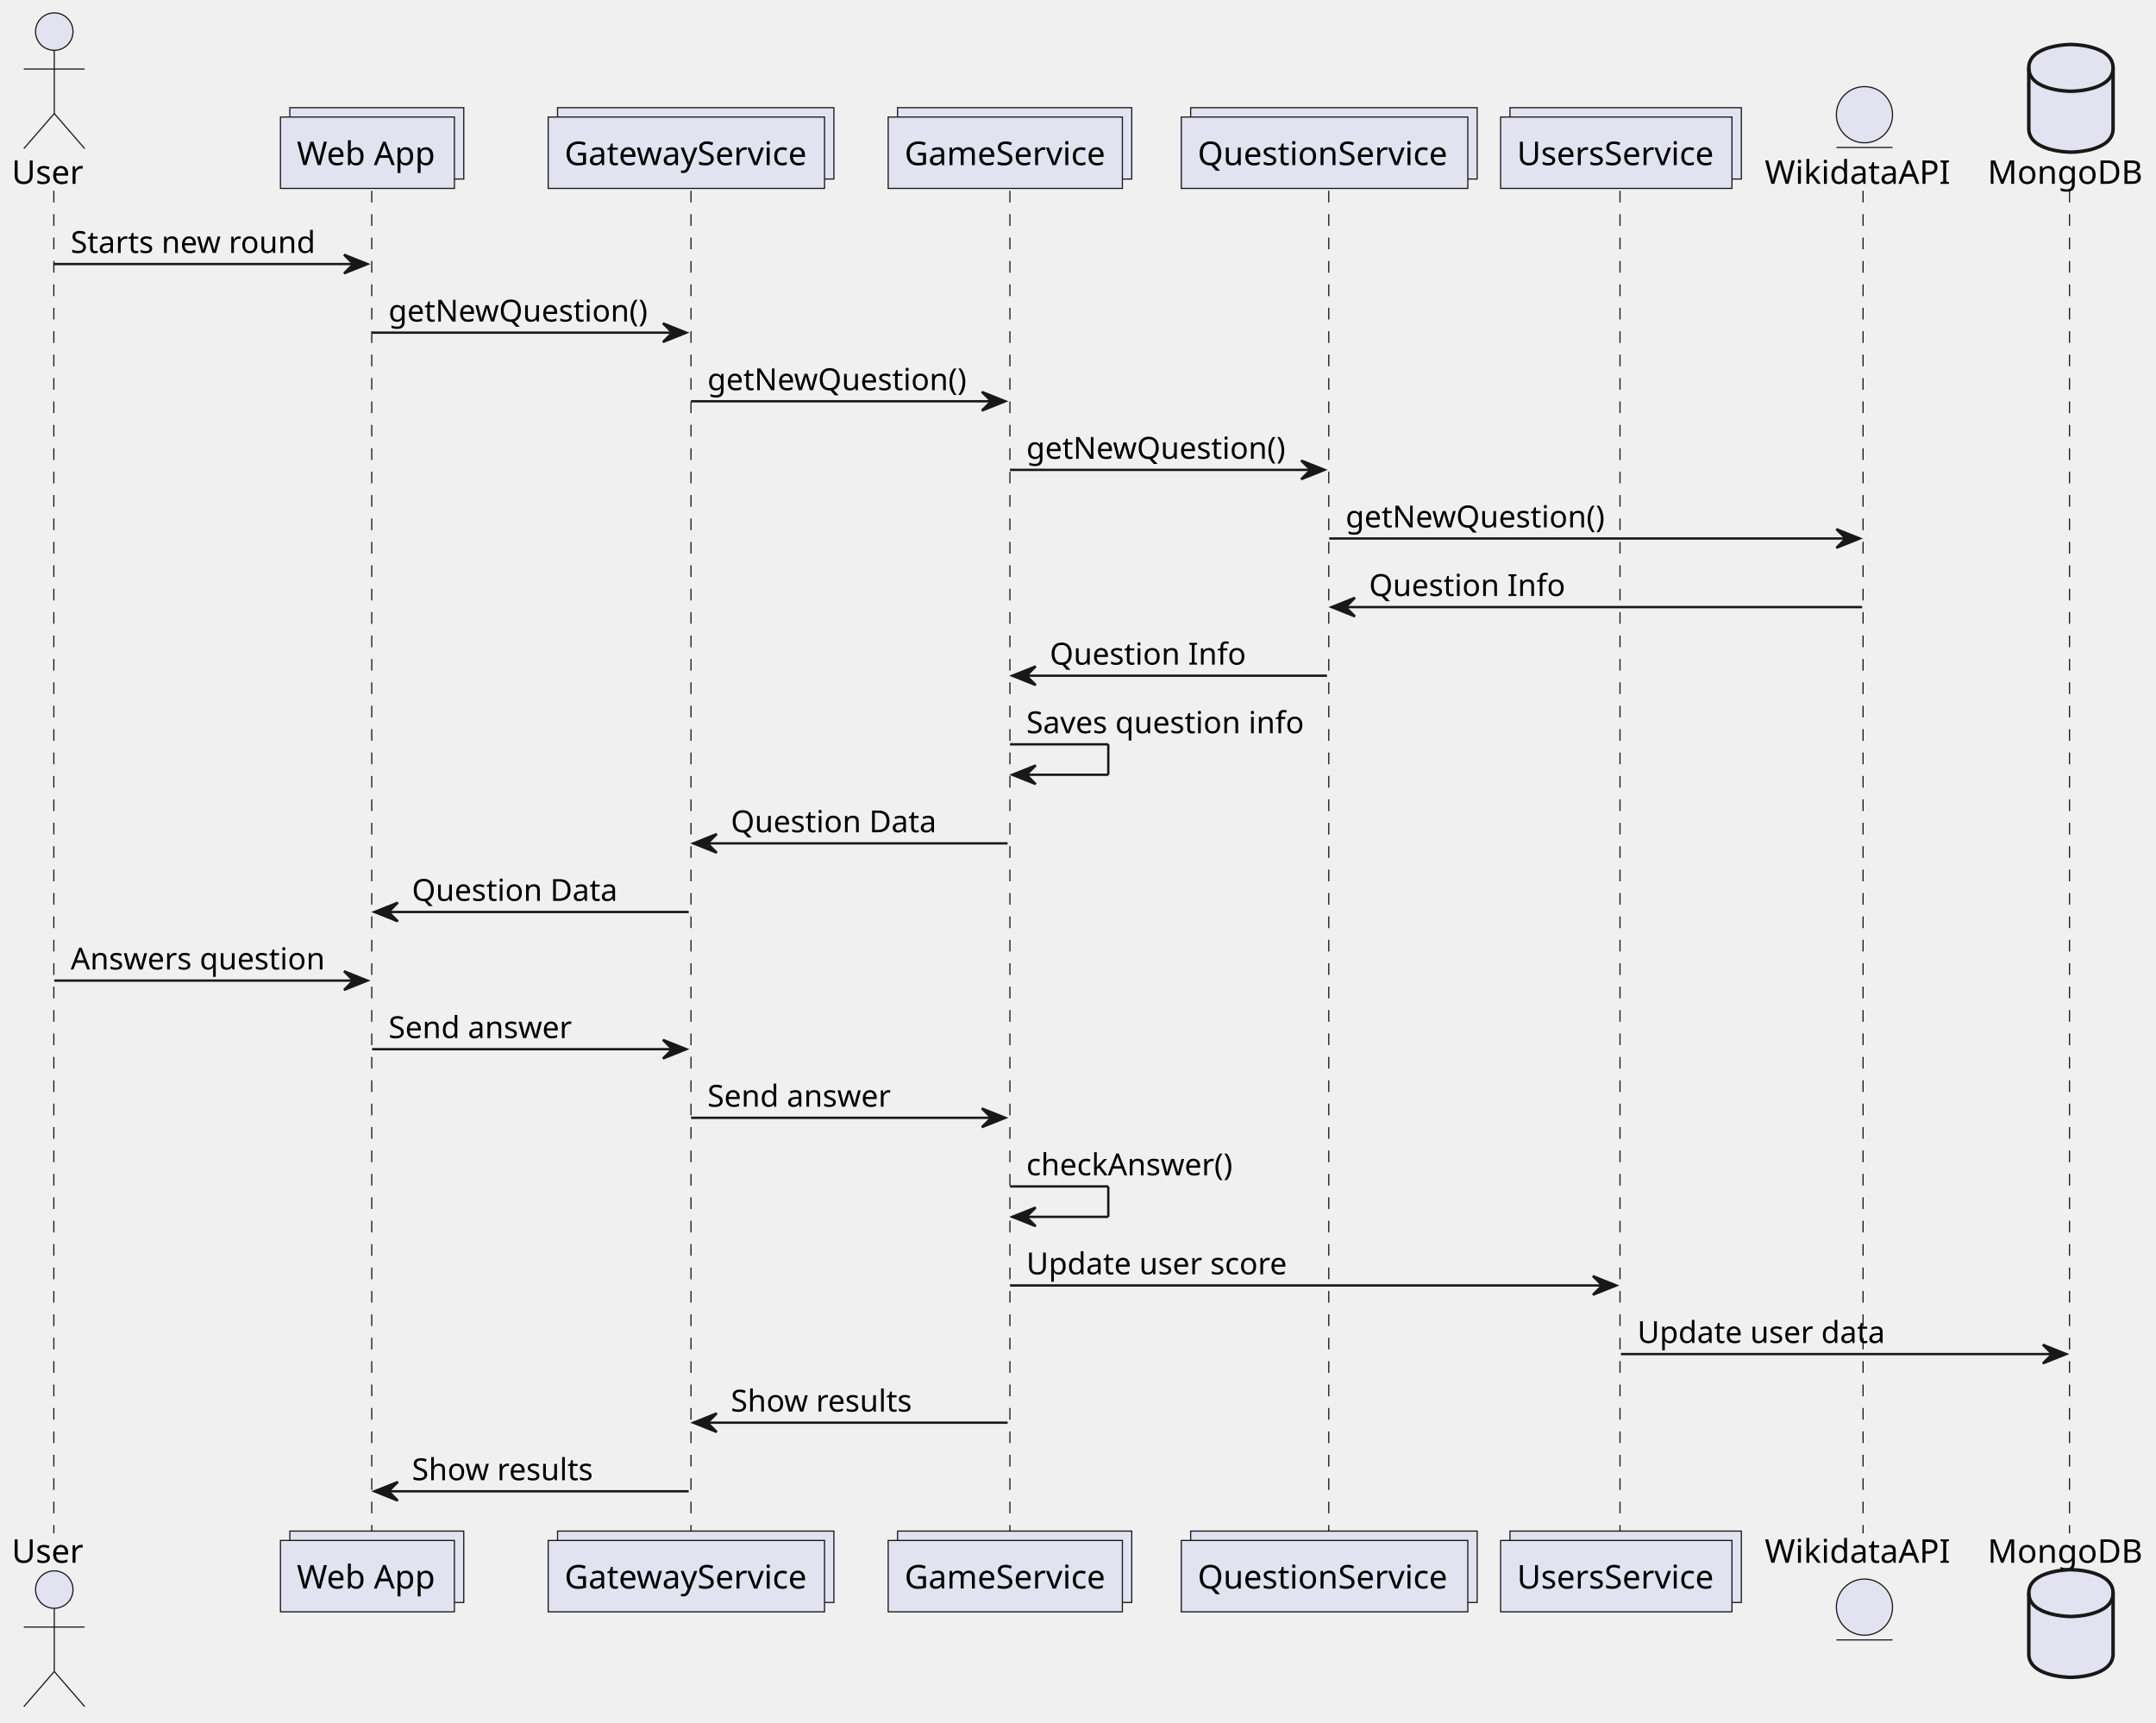
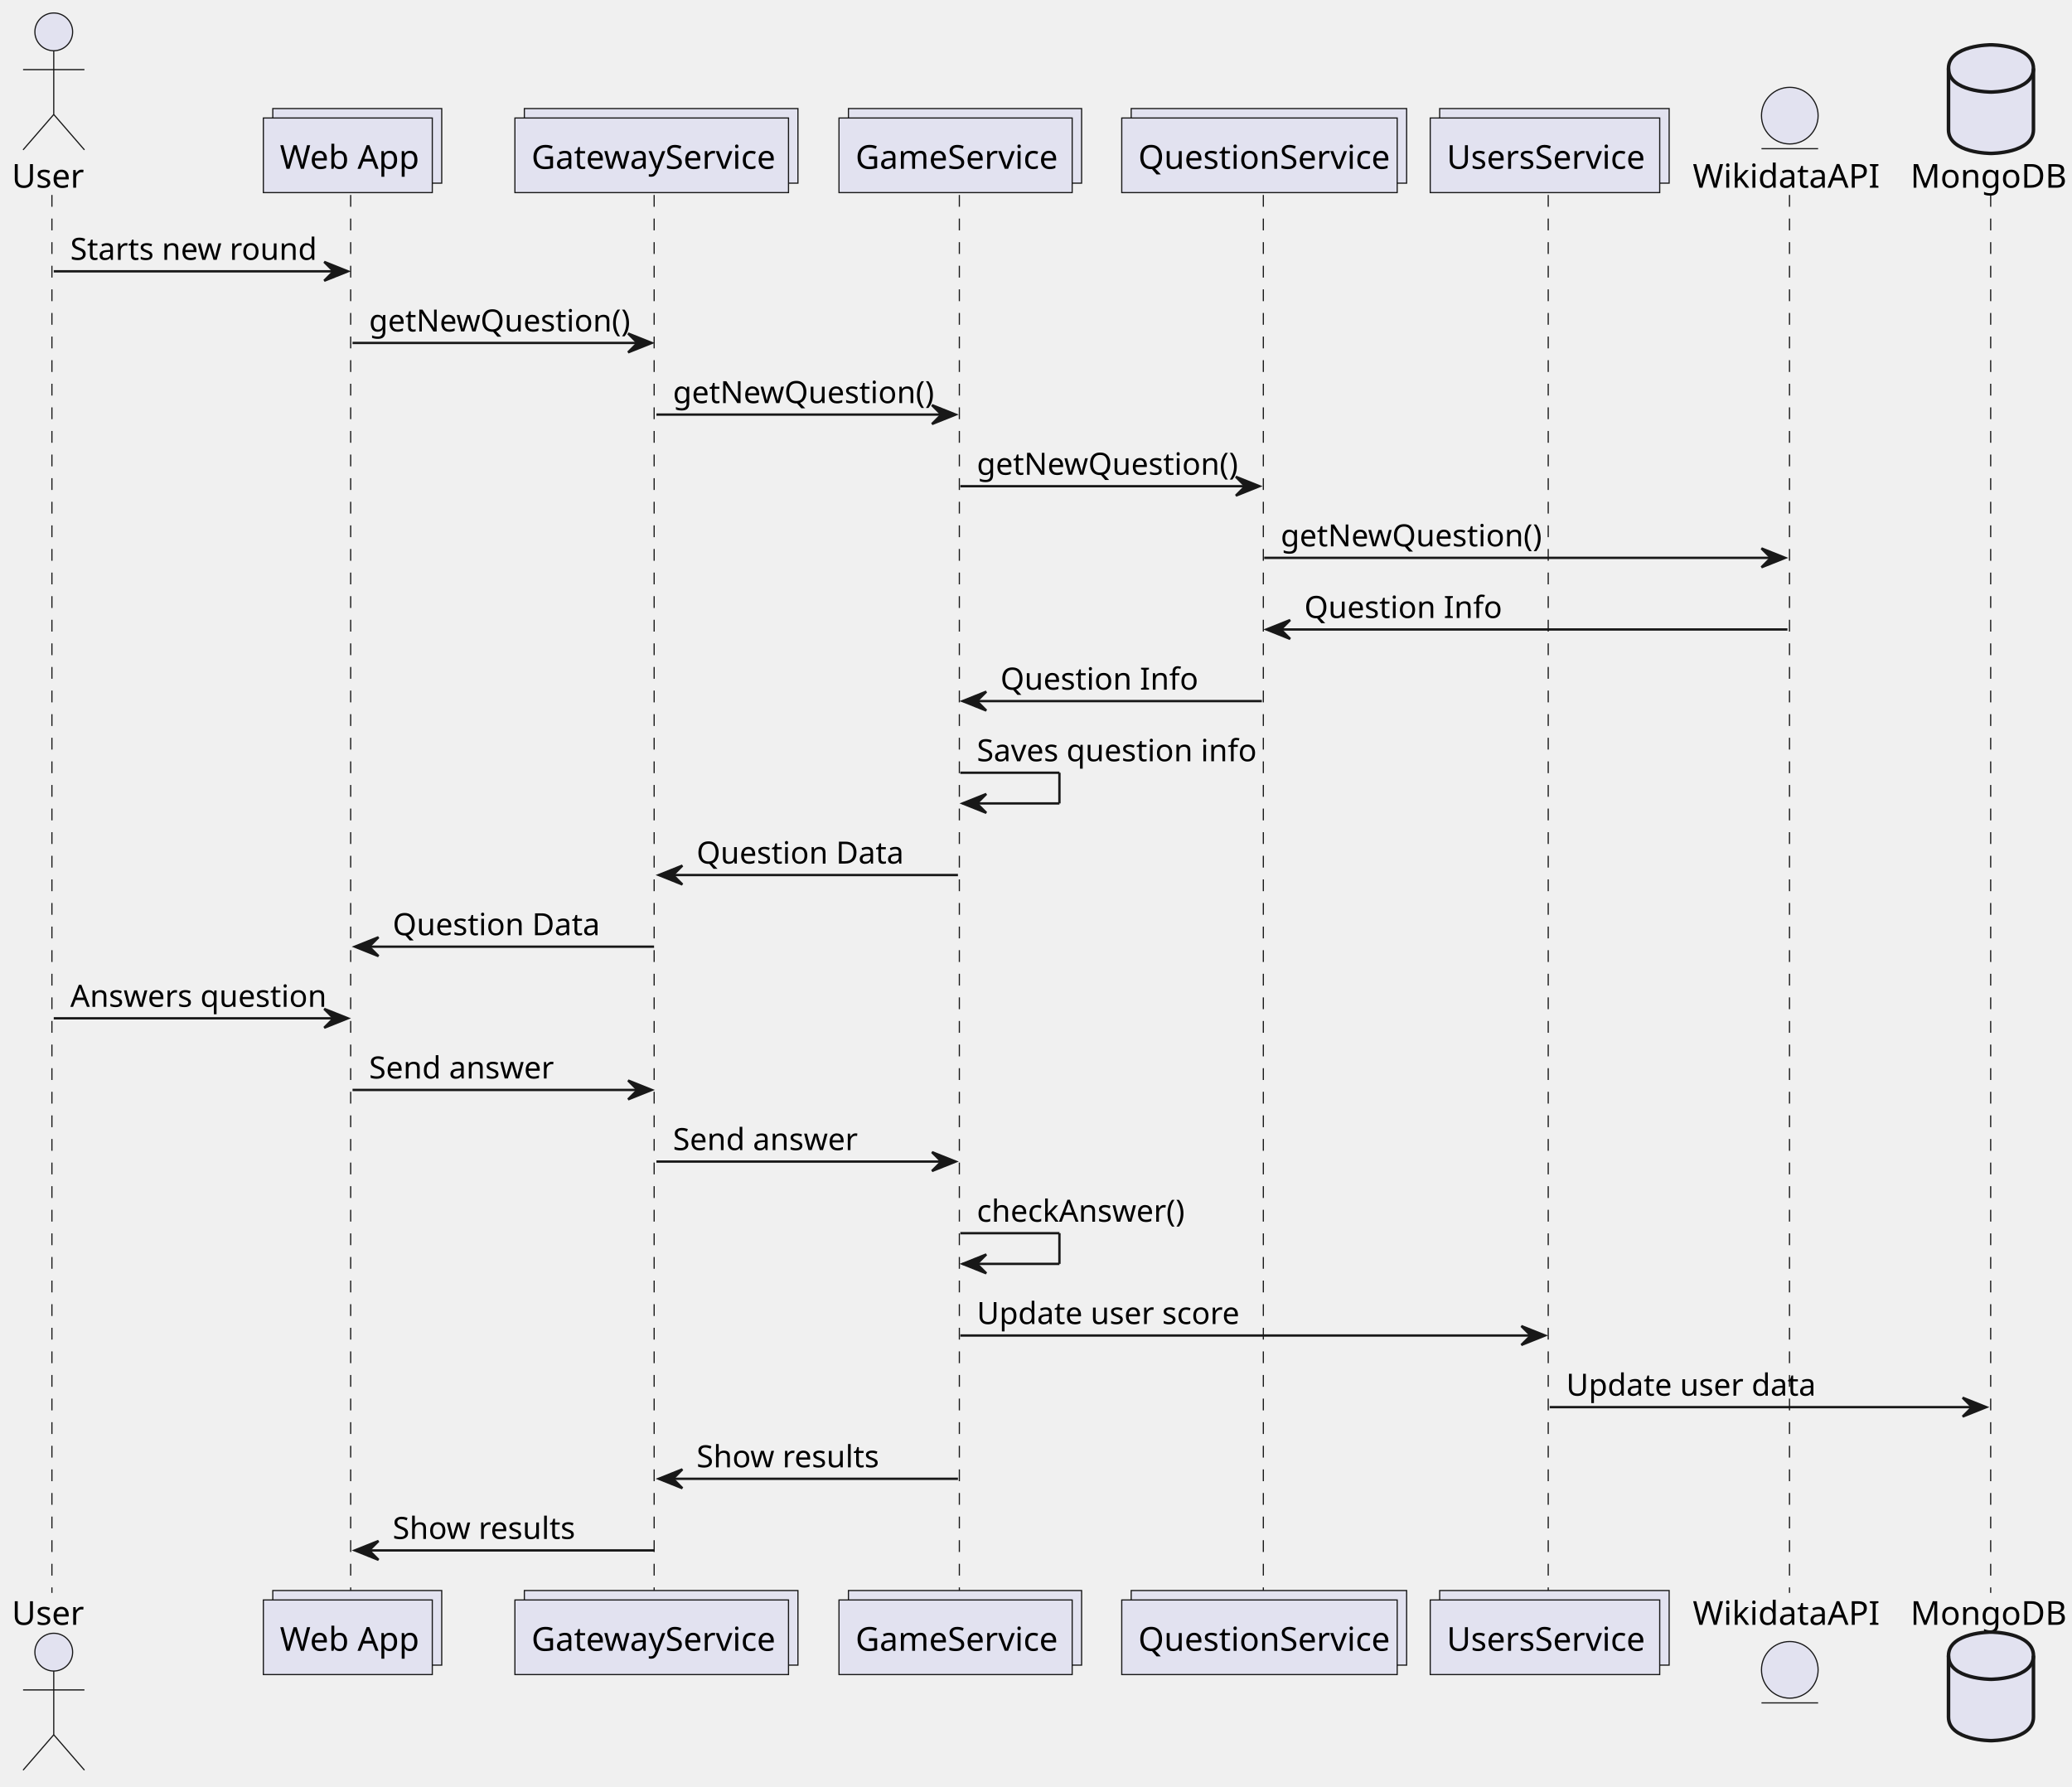
- <svg xmlns="http://www.w3.org/2000/svg" contentStyleType="text/css" height="736px" preserveAspectRatio="none" style="width:921px;height:736px;background:#FFFFFF;" version="1.1" viewBox="0 0 921 736" width="921px" zoomAndPan="magnify">
+ <svg xmlns="http://www.w3.org/2000/svg" contentStyleType="text/css" data-diagram-type="SEQUENCE" height="757px" preserveAspectRatio="none" style="width:878px;height:757px;background:#FFFFFF;" version="1.1" viewBox="0 0 878 757" width="878px" zoomAndPan="magnify">
  <defs />
  <g>
-     <line style="stroke:#181818;stroke-width:0.5;stroke-dasharray:5.0,5.0;" x1="23" x2="23" y1="81.488" y2="655.078" />
-     <line style="stroke:#181818;stroke-width:0.5;stroke-dasharray:5.0,5.0;" x1="158.809" x2="158.809" y1="81.488" y2="655.078" />
-     <line style="stroke:#181818;stroke-width:0.5;stroke-dasharray:5.0,5.0;" x1="295.173" x2="295.173" y1="81.488" y2="655.078" />
-     <line style="stroke:#181818;stroke-width:0.5;stroke-dasharray:5.0,5.0;" x1="431.412" x2="431.412" y1="81.488" y2="655.078" />
-     <line style="stroke:#181818;stroke-width:0.5;stroke-dasharray:5.0,5.0;" x1="567.624" x2="567.624" y1="81.488" y2="655.078" />
-     <line style="stroke:#181818;stroke-width:0.5;stroke-dasharray:5.0,5.0;" x1="692.028" x2="692.028" y1="81.488" y2="655.078" />
-     <line style="stroke:#181818;stroke-width:0.5;stroke-dasharray:5.0,5.0;" x1="795.862" x2="795.862" y1="81.488" y2="655.078" />
-     <line style="stroke:#181818;stroke-width:0.5;stroke-dasharray:5.0,5.0;" x1="884.057" x2="884.057" y1="81.488" y2="655.078" />
-     <text fill="#000000" font-family="sans-serif" font-size="14" lengthAdjust="spacing" textLength="30.365" x="5" y="78.535">User</text>
-     <ellipse cx="23.183" cy="13.5" fill="#E2E2F0" rx="8" ry="8" style="stroke:#181818;stroke-width:0.5;" />
-     <path d="M23.183,21.5 L23.183,48.5 M10.183,29.5 L36.183,29.5 M23.183,48.5 L10.183,63.5 M23.183,48.5 L36.183,63.5 " fill="none" style="stroke:#181818;stroke-width:0.5;" />
-     <text fill="#000000" font-family="sans-serif" font-size="14" lengthAdjust="spacing" textLength="30.365" x="5" y="667.613">User</text>
-     <ellipse cx="23.183" cy="679.066" fill="#E2E2F0" rx="8" ry="8" style="stroke:#181818;stroke-width:0.5;" />
-     <path d="M23.183,687.066 L23.183,714.066 M10.183,695.066 L36.183,695.066 M23.183,714.066 L10.183,729.066 M23.183,714.066 L36.183,729.066 " fill="none" style="stroke:#181818;stroke-width:0.5;" />
-     <rect fill="#E2E2F0" height="30.488" style="stroke:#181818;stroke-width:0.5;" width="74.3" x="123.809" y="46" />
-     <rect fill="#E2E2F0" height="30.488" style="stroke:#181818;stroke-width:0.5;" width="74.3" x="119.809" y="50" />
-     <text fill="#000000" font-family="sans-serif" font-size="14" lengthAdjust="spacing" textLength="60.3" x="126.809" y="70.535">Web App</text>
-     <rect fill="#E2E2F0" height="30.488" style="stroke:#181818;stroke-width:0.5;" width="74.3" x="123.809" y="654.078" />
-     <rect fill="#E2E2F0" height="30.488" style="stroke:#181818;stroke-width:0.5;" width="74.3" x="119.809" y="658.078" />
-     <text fill="#000000" font-family="sans-serif" font-size="14" lengthAdjust="spacing" textLength="60.3" x="126.809" y="678.613">Web App</text>
-     <rect fill="#E2E2F0" height="30.488" style="stroke:#181818;stroke-width:0.5;" width="118.05" x="238.173" y="46" />
-     <rect fill="#E2E2F0" height="30.488" style="stroke:#181818;stroke-width:0.5;" width="118.05" x="234.173" y="50" />
-     <text fill="#000000" font-family="sans-serif" font-size="14" lengthAdjust="spacing" textLength="104.05" x="241.173" y="70.535">GatewayService</text>
-     <rect fill="#E2E2F0" height="30.488" style="stroke:#181818;stroke-width:0.5;" width="118.05" x="238.173" y="654.078" />
-     <rect fill="#E2E2F0" height="30.488" style="stroke:#181818;stroke-width:0.5;" width="118.05" x="234.173" y="658.078" />
-     <text fill="#000000" font-family="sans-serif" font-size="14" lengthAdjust="spacing" textLength="104.05" x="241.173" y="678.613">GatewayService</text>
-     <rect fill="#E2E2F0" height="30.488" style="stroke:#181818;stroke-width:0.5;" width="100.051" x="383.412" y="46" />
-     <rect fill="#E2E2F0" height="30.488" style="stroke:#181818;stroke-width:0.5;" width="100.051" x="379.412" y="50" />
-     <text fill="#000000" font-family="sans-serif" font-size="14" lengthAdjust="spacing" textLength="86.051" x="386.412" y="70.535">GameService</text>
-     <rect fill="#E2E2F0" height="30.488" style="stroke:#181818;stroke-width:0.5;" width="100.051" x="383.412" y="654.078" />
-     <rect fill="#E2E2F0" height="30.488" style="stroke:#181818;stroke-width:0.5;" width="100.051" x="379.412" y="658.078" />
-     <text fill="#000000" font-family="sans-serif" font-size="14" lengthAdjust="spacing" textLength="86.051" x="386.412" y="678.613">GameService</text>
-     <rect fill="#E2E2F0" height="30.488" style="stroke:#181818;stroke-width:0.5;" width="122.404" x="508.624" y="46" />
-     <rect fill="#E2E2F0" height="30.488" style="stroke:#181818;stroke-width:0.5;" width="122.404" x="504.624" y="50" />
-     <text fill="#000000" font-family="sans-serif" font-size="14" lengthAdjust="spacing" textLength="108.404" x="511.624" y="70.535">QuestionService</text>
-     <rect fill="#E2E2F0" height="30.488" style="stroke:#181818;stroke-width:0.5;" width="122.404" x="508.624" y="654.078" />
-     <rect fill="#E2E2F0" height="30.488" style="stroke:#181818;stroke-width:0.5;" width="122.404" x="504.624" y="658.078" />
-     <text fill="#000000" font-family="sans-serif" font-size="14" lengthAdjust="spacing" textLength="108.404" x="511.624" y="678.613">QuestionService</text>
-     <rect fill="#E2E2F0" height="30.488" style="stroke:#181818;stroke-width:0.5;" width="98.834" x="645.028" y="46" />
-     <rect fill="#E2E2F0" height="30.488" style="stroke:#181818;stroke-width:0.5;" width="98.834" x="641.028" y="50" />
-     <text fill="#000000" font-family="sans-serif" font-size="14" lengthAdjust="spacing" textLength="84.834" x="648.028" y="70.535">UsersService</text>
-     <rect fill="#E2E2F0" height="30.488" style="stroke:#181818;stroke-width:0.5;" width="98.834" x="645.028" y="654.078" />
-     <rect fill="#E2E2F0" height="30.488" style="stroke:#181818;stroke-width:0.5;" width="98.834" x="641.028" y="658.078" />
-     <text fill="#000000" font-family="sans-serif" font-size="14" lengthAdjust="spacing" textLength="84.834" x="648.028" y="678.613">UsersService</text>
-     <text fill="#000000" font-family="sans-serif" font-size="14" lengthAdjust="spacing" textLength="79.194" x="753.862" y="78.535">WikidataAPI</text>
-     <ellipse cx="796.46" cy="49" fill="#E2E2F0" rx="12" ry="12" style="stroke:#181818;stroke-width:0.5;" />
-     <line style="stroke:#181818;stroke-width:0.5;" x1="784.46" x2="808.46" y1="63" y2="63" />
-     <text fill="#000000" font-family="sans-serif" font-size="14" lengthAdjust="spacing" textLength="79.194" x="753.862" y="667.613">WikidataAPI</text>
-     <ellipse cx="796.46" cy="686.566" fill="#E2E2F0" rx="12" ry="12" style="stroke:#181818;stroke-width:0.5;" />
-     <line style="stroke:#181818;stroke-width:0.5;" x1="784.46" x2="808.46" y1="700.566" y2="700.566" />
-     <text fill="#000000" font-family="sans-serif" font-size="14" lengthAdjust="spacing" textLength="65.215" x="849.057" y="78.535">MongoDB</text>
-     <path d="M866.664,29 C866.664,19 884.664,19 884.664,19 C884.664,19 902.664,19 902.664,29 L902.664,55 C902.664,65 884.664,65 884.664,65 C884.664,65 866.664,65 866.664,55 L866.664,29 " fill="#E2E2F0" style="stroke:#181818;stroke-width:1.5;" />
-     <path d="M866.664,29 C866.664,39 884.664,39 884.664,39 C884.664,39 902.664,39 902.664,29 " fill="none" style="stroke:#181818;stroke-width:1.5;" />
-     <text fill="#000000" font-family="sans-serif" font-size="14" lengthAdjust="spacing" textLength="65.215" x="849.057" y="667.613">MongoDB</text>
-     <path d="M866.664,680.566 C866.664,670.566 884.664,670.566 884.664,670.566 C884.664,670.566 902.664,670.566 902.664,680.566 L902.664,706.566 C902.664,716.566 884.664,716.566 884.664,716.566 C884.664,716.566 866.664,716.566 866.664,706.566 L866.664,680.566 " fill="#E2E2F0" style="stroke:#181818;stroke-width:1.5;" />
-     <path d="M866.664,680.566 C866.664,690.566 884.664,690.566 884.664,690.566 C884.664,690.566 902.664,690.566 902.664,680.566 " fill="none" style="stroke:#181818;stroke-width:1.5;" />
-     <polygon fill="#181818" points="146.958,108.799,156.958,112.799,146.958,116.799,150.958,112.799" style="stroke:#181818;stroke-width:1;" />
-     <line style="stroke:#181818;stroke-width:1;" x1="23.183" x2="152.958" y1="112.799" y2="112.799" />
-     <text fill="#000000" font-family="sans-serif" font-size="13" lengthAdjust="spacing" textLength="107.028" x="30.183" y="108.057">Starts new round</text>
-     <polygon fill="#181818" points="283.198,138.109,293.198,142.109,283.198,146.109,287.198,142.109" style="stroke:#181818;stroke-width:1;" />
-     <line style="stroke:#181818;stroke-width:1;" x1="158.958" x2="289.198" y1="142.109" y2="142.109" />
-     <text fill="#000000" font-family="sans-serif" font-size="13" lengthAdjust="spacing" textLength="112.239" x="165.958" y="137.367">getNewQuestion()</text>
-     <polygon fill="#181818" points="419.437,167.42,429.437,171.42,419.437,175.42,423.437,171.42" style="stroke:#181818;stroke-width:1;" />
-     <line style="stroke:#181818;stroke-width:1;" x1="295.198" x2="425.437" y1="171.42" y2="171.42" />
-     <text fill="#000000" font-family="sans-serif" font-size="13" lengthAdjust="spacing" textLength="112.239" x="302.198" y="166.678">getNewQuestion()</text>
-     <polygon fill="#181818" points="555.826,196.731,565.826,200.731,555.826,204.731,559.826,200.731" style="stroke:#181818;stroke-width:1;" />
-     <line style="stroke:#181818;stroke-width:1;" x1="431.437" x2="561.826" y1="200.731" y2="200.731" />
-     <text fill="#000000" font-family="sans-serif" font-size="13" lengthAdjust="spacing" textLength="112.239" x="438.437" y="195.988">getNewQuestion()</text>
-     <polygon fill="#181818" points="784.46,226.041,794.46,230.041,784.46,234.041,788.46,230.041" style="stroke:#181818;stroke-width:1;" />
-     <line style="stroke:#181818;stroke-width:1;" x1="567.826" x2="790.46" y1="230.041" y2="230.041" />
-     <text fill="#000000" font-family="sans-serif" font-size="13" lengthAdjust="spacing" textLength="112.239" x="574.826" y="225.299">getNewQuestion()</text>
-     <polygon fill="#181818" points="578.826,255.352,568.826,259.352,578.826,263.352,574.826,259.352" style="stroke:#181818;stroke-width:1;" />
-     <line style="stroke:#181818;stroke-width:1;" x1="572.826" x2="795.46" y1="259.352" y2="259.352" />
-     <text fill="#000000" font-family="sans-serif" font-size="13" lengthAdjust="spacing" textLength="85.401" x="584.826" y="254.609">Question Info</text>
-     <polygon fill="#181818" points="442.437,284.662,432.437,288.662,442.437,292.662,438.437,288.662" style="stroke:#181818;stroke-width:1;" />
-     <line style="stroke:#181818;stroke-width:1;" x1="436.437" x2="566.826" y1="288.662" y2="288.662" />
-     <text fill="#000000" font-family="sans-serif" font-size="13" lengthAdjust="spacing" textLength="85.401" x="448.437" y="283.92">Question Info</text>
-     <line style="stroke:#181818;stroke-width:1;" x1="431.437" x2="473.437" y1="317.973" y2="317.973" />
-     <line style="stroke:#181818;stroke-width:1;" x1="473.437" x2="473.437" y1="317.973" y2="330.973" />
-     <line style="stroke:#181818;stroke-width:1;" x1="432.437" x2="473.437" y1="330.973" y2="330.973" />
-     <polygon fill="#181818" points="442.437,326.973,432.437,330.973,442.437,334.973,438.437,330.973" style="stroke:#181818;stroke-width:1;" />
-     <text fill="#000000" font-family="sans-serif" font-size="13" lengthAdjust="spacing" textLength="122.389" x="438.437" y="313.231">Saves question info</text>
-     <polygon fill="#181818" points="306.198,356.283,296.198,360.283,306.198,364.283,302.198,360.283" style="stroke:#181818;stroke-width:1;" />
-     <line style="stroke:#181818;stroke-width:1;" x1="300.198" x2="430.437" y1="360.283" y2="360.283" />
-     <text fill="#000000" font-family="sans-serif" font-size="13" lengthAdjust="spacing" textLength="89.781" x="312.198" y="355.541">Question Data</text>
-     <polygon fill="#181818" points="169.958,385.594,159.958,389.594,169.958,393.594,165.958,389.594" style="stroke:#181818;stroke-width:1;" />
-     <line style="stroke:#181818;stroke-width:1;" x1="163.958" x2="294.198" y1="389.594" y2="389.594" />
-     <text fill="#000000" font-family="sans-serif" font-size="13" lengthAdjust="spacing" textLength="89.781" x="175.958" y="384.852">Question Data</text>
-     <polygon fill="#181818" points="146.958,414.904,156.958,418.904,146.958,422.904,150.958,418.904" style="stroke:#181818;stroke-width:1;" />
-     <line style="stroke:#181818;stroke-width:1;" x1="23.183" x2="152.958" y1="418.904" y2="418.904" />
-     <text fill="#000000" font-family="sans-serif" font-size="13" lengthAdjust="spacing" textLength="111.776" x="30.183" y="414.162">Answers question</text>
-     <polygon fill="#181818" points="283.198,444.215,293.198,448.215,283.198,452.215,287.198,448.215" style="stroke:#181818;stroke-width:1;" />
-     <line style="stroke:#181818;stroke-width:1;" x1="158.958" x2="289.198" y1="448.215" y2="448.215" />
-     <text fill="#000000" font-family="sans-serif" font-size="13" lengthAdjust="spacing" textLength="79.06" x="165.958" y="443.473">Send answer</text>
-     <polygon fill="#181818" points="419.437,473.525,429.437,477.525,419.437,481.525,423.437,477.525" style="stroke:#181818;stroke-width:1;" />
-     <line style="stroke:#181818;stroke-width:1;" x1="295.198" x2="425.437" y1="477.525" y2="477.525" />
-     <text fill="#000000" font-family="sans-serif" font-size="13" lengthAdjust="spacing" textLength="79.06" x="302.198" y="472.783">Send answer</text>
-     <line style="stroke:#181818;stroke-width:1;" x1="431.437" x2="473.437" y1="506.836" y2="506.836" />
-     <line style="stroke:#181818;stroke-width:1;" x1="473.437" x2="473.437" y1="506.836" y2="519.836" />
-     <line style="stroke:#181818;stroke-width:1;" x1="432.437" x2="473.437" y1="519.836" y2="519.836" />
-     <polygon fill="#181818" points="442.437,515.836,432.437,519.836,442.437,523.836,438.437,519.836" style="stroke:#181818;stroke-width:1;" />
-     <text fill="#000000" font-family="sans-serif" font-size="13" lengthAdjust="spacing" textLength="90.924" x="438.437" y="502.094">checkAnswer()</text>
-     <polygon fill="#181818" points="680.445,545.146,690.445,549.146,680.445,553.146,684.445,549.146" style="stroke:#181818;stroke-width:1;" />
-     <line style="stroke:#181818;stroke-width:1;" x1="431.437" x2="686.445" y1="549.146" y2="549.146" />
-     <text fill="#000000" font-family="sans-serif" font-size="13" lengthAdjust="spacing" textLength="113.972" x="438.437" y="544.404">Update user score</text>
-     <polygon fill="#181818" points="872.664,574.457,882.664,578.457,872.664,582.457,876.664,578.457" style="stroke:#181818;stroke-width:1;" />
-     <line style="stroke:#181818;stroke-width:1;" x1="692.445" x2="878.664" y1="578.457" y2="578.457" />
-     <text fill="#000000" font-family="sans-serif" font-size="13" lengthAdjust="spacing" textLength="107.542" x="699.445" y="573.715">Update user data</text>
-     <polygon fill="#181818" points="306.198,603.768,296.198,607.768,306.198,611.768,302.198,607.768" style="stroke:#181818;stroke-width:1;" />
-     <line style="stroke:#181818;stroke-width:1;" x1="300.198" x2="430.437" y1="607.768" y2="607.768" />
-     <text fill="#000000" font-family="sans-serif" font-size="13" lengthAdjust="spacing" textLength="79.689" x="312.198" y="603.025">Show results</text>
-     <polygon fill="#181818" points="169.958,633.078,159.958,637.078,169.958,641.078,165.958,637.078" style="stroke:#181818;stroke-width:1;" />
-     <line style="stroke:#181818;stroke-width:1;" x1="163.958" x2="294.198" y1="637.078" y2="637.078" />
-     <text fill="#000000" font-family="sans-serif" font-size="13" lengthAdjust="spacing" textLength="79.689" x="175.958" y="632.336">Show results</text>
+     <g>
+       <rect fill="#FFFFFF" fill-opacity="0" height="592.328" width="8" x="18.779" y="82.609" />
+       <line style="stroke:#181818;stroke-width:0.5;stroke-dasharray:5.0,5.0;" x1="22" x2="22" y1="82.609" y2="674.938" />
+     </g>
+     <g>
+       <rect fill="#FFFFFF" fill-opacity="0" height="592.328" width="8" x="145.389" y="82.609" />
+       <line style="stroke:#181818;stroke-width:0.5;stroke-dasharray:5.0,5.0;" x1="148.596" x2="148.596" y1="82.609" y2="674.938" />
+     </g>
+     <g>
+       <rect fill="#FFFFFF" fill-opacity="0" height="592.328" width="8" x="274.157" y="82.609" />
+       <line style="stroke:#181818;stroke-width:0.5;stroke-dasharray:5.0,5.0;" x1="277.192" x2="277.192" y1="82.609" y2="674.938" />
+     </g>
+     <g>
+       <rect fill="#FFFFFF" fill-opacity="0" height="592.328" width="8" x="402.925" y="82.609" />
+       <line style="stroke:#181818;stroke-width:0.5;stroke-dasharray:5.0,5.0;" x1="406.522" x2="406.522" y1="82.609" y2="674.938" />
+     </g>
+     <g>
+       <rect fill="#FFFFFF" fill-opacity="0" height="592.328" width="8" x="531.693" y="82.609" />
+       <line style="stroke:#181818;stroke-width:0.5;stroke-dasharray:5.0,5.0;" x1="535.335" x2="535.335" y1="82.609" y2="674.938" />
+     </g>
+     <g>
+       <rect fill="#FFFFFF" fill-opacity="0" height="592.328" width="8" x="652.672" y="82.609" />
+       <line style="stroke:#181818;stroke-width:0.5;stroke-dasharray:5.0,5.0;" x1="656.052" x2="656.052" y1="82.609" y2="674.938" />
+     </g>
+     <g>
+       <rect fill="#FFFFFF" fill-opacity="0" height="592.328" width="8" x="754.417" y="82.609" />
+       <line style="stroke:#181818;stroke-width:0.5;stroke-dasharray:5.0,5.0;" x1="758.293" x2="758.293" y1="82.609" y2="674.938" />
+     </g>
+     <g>
+       <rect fill="#FFFFFF" fill-opacity="0" height="592.328" width="8" x="839.668" y="82.609" />
+       <line style="stroke:#181818;stroke-width:0.5;stroke-dasharray:5.0,5.0;" x1="843.541" x2="843.541" y1="82.609" y2="674.938" />
+     </g>
+     <g>
+       <text fill="#000000" font-family="sans-serif" font-size="14" lengthAdjust="spacing" textLength="29.559" x="5" y="79.533">User</text>
+       <ellipse cx="22.779" cy="13.5" fill="#E2E2F0" rx="8" ry="8" style="stroke:#181818;stroke-width:0.5;" />
+       <path d="M22.779,21.5 L22.779,48.5 M9.779,29.5 L35.779,29.5 M22.779,48.5 L9.779,63.5 M22.779,48.5 L35.779,63.5 " fill="#FFFFFF" fill-opacity="0" style="stroke:#181818;stroke-width:0.5;" />
+     </g>
+     <g>
+       <text fill="#000000" font-family="sans-serif" font-size="14" lengthAdjust="spacing" textLength="29.559" x="5" y="688.471">User</text>
+       <ellipse cx="22.779" cy="700.047" fill="#E2E2F0" rx="8" ry="8" style="stroke:#181818;stroke-width:0.5;" />
+       <path d="M22.779,708.047 L22.779,735.047 M9.779,716.047 L35.779,716.047 M22.779,735.047 L9.779,750.047 M22.779,735.047 L35.779,750.047 " fill="#FFFFFF" fill-opacity="0" style="stroke:#181818;stroke-width:0.5;" />
+     </g>
+     <g>
+       <rect fill="#E2E2F0" height="31.609" style="stroke:#181818;stroke-width:0.5;" width="71.586" x="115.596" y="46" />
+       <rect fill="#E2E2F0" height="31.609" style="stroke:#181818;stroke-width:0.5;" width="71.586" x="111.596" y="50" />
+       <text fill="#000000" font-family="sans-serif" font-size="14" lengthAdjust="spacing" textLength="57.586" x="118.596" y="71.533">Web App</text>
+     </g>
+     <g>
+       <rect fill="#E2E2F0" height="31.609" style="stroke:#181818;stroke-width:0.5;" width="71.586" x="115.596" y="673.938" />
+       <rect fill="#E2E2F0" height="31.609" style="stroke:#181818;stroke-width:0.5;" width="71.586" x="111.596" y="677.938" />
+       <text fill="#000000" font-family="sans-serif" font-size="14" lengthAdjust="spacing" textLength="57.586" x="118.596" y="699.471">Web App</text>
+     </g>
+     <g>
+       <rect fill="#E2E2F0" height="31.609" style="stroke:#181818;stroke-width:0.5;" width="115.931" x="222.192" y="46" />
+       <rect fill="#E2E2F0" height="31.609" style="stroke:#181818;stroke-width:0.5;" width="115.931" x="218.192" y="50" />
+       <text fill="#000000" font-family="sans-serif" font-size="14" lengthAdjust="spacing" textLength="101.931" x="225.192" y="71.533">GatewayService</text>
+     </g>
+     <g>
+       <rect fill="#E2E2F0" height="31.609" style="stroke:#181818;stroke-width:0.5;" width="115.931" x="222.192" y="673.938" />
+       <rect fill="#E2E2F0" height="31.609" style="stroke:#181818;stroke-width:0.5;" width="115.931" x="218.192" y="677.938" />
+       <text fill="#000000" font-family="sans-serif" font-size="14" lengthAdjust="spacing" textLength="101.931" x="225.192" y="699.471">GatewayService</text>
+     </g>
+     <g>
+       <rect fill="#E2E2F0" height="31.609" style="stroke:#181818;stroke-width:0.5;" width="98.807" x="359.522" y="46" />
+       <rect fill="#E2E2F0" height="31.609" style="stroke:#181818;stroke-width:0.5;" width="98.807" x="355.522" y="50" />
+       <text fill="#000000" font-family="sans-serif" font-size="14" lengthAdjust="spacing" textLength="84.807" x="362.522" y="71.533">GameService</text>
+     </g>
+     <g>
+       <rect fill="#E2E2F0" height="31.609" style="stroke:#181818;stroke-width:0.5;" width="98.807" x="359.522" y="673.938" />
+       <rect fill="#E2E2F0" height="31.609" style="stroke:#181818;stroke-width:0.5;" width="98.807" x="355.522" y="677.938" />
+       <text fill="#000000" font-family="sans-serif" font-size="14" lengthAdjust="spacing" textLength="84.807" x="362.522" y="699.471">GameService</text>
+     </g>
+     <g>
+       <rect fill="#E2E2F0" height="31.609" style="stroke:#181818;stroke-width:0.5;" width="116.717" x="479.335" y="46" />
+       <rect fill="#E2E2F0" height="31.609" style="stroke:#181818;stroke-width:0.5;" width="116.717" x="475.335" y="50" />
+       <text fill="#000000" font-family="sans-serif" font-size="14" lengthAdjust="spacing" textLength="102.717" x="482.335" y="71.533">QuestionService</text>
+     </g>
+     <g>
+       <rect fill="#E2E2F0" height="31.609" style="stroke:#181818;stroke-width:0.5;" width="116.717" x="479.335" y="673.938" />
+       <rect fill="#E2E2F0" height="31.609" style="stroke:#181818;stroke-width:0.5;" width="116.717" x="475.335" y="677.938" />
+       <text fill="#000000" font-family="sans-serif" font-size="14" lengthAdjust="spacing" textLength="102.717" x="482.335" y="699.471">QuestionService</text>
+     </g>
+     <g>
+       <rect fill="#E2E2F0" height="31.609" style="stroke:#181818;stroke-width:0.5;" width="97.241" x="610.052" y="46" />
+       <rect fill="#E2E2F0" height="31.609" style="stroke:#181818;stroke-width:0.5;" width="97.241" x="606.052" y="50" />
+       <text fill="#000000" font-family="sans-serif" font-size="14" lengthAdjust="spacing" textLength="83.241" x="613.052" y="71.533">UsersService</text>
+     </g>
+     <g>
+       <rect fill="#E2E2F0" height="31.609" style="stroke:#181818;stroke-width:0.5;" width="97.241" x="610.052" y="673.938" />
+       <rect fill="#E2E2F0" height="31.609" style="stroke:#181818;stroke-width:0.5;" width="97.241" x="606.052" y="677.938" />
+       <text fill="#000000" font-family="sans-serif" font-size="14" lengthAdjust="spacing" textLength="83.241" x="613.052" y="699.471">UsersService</text>
+     </g>
+     <g>
+       <text fill="#000000" font-family="sans-serif" font-size="14" lengthAdjust="spacing" textLength="76.248" x="717.293" y="79.533">WikidataAPI</text>
+       <ellipse cx="758.417" cy="49" fill="#E2E2F0" rx="12" ry="12" style="stroke:#181818;stroke-width:0.5;" />
+       <line style="stroke:#181818;stroke-width:0.5;" x1="746.417" x2="770.417" y1="63" y2="63" />
+     </g>
+     <g>
+       <text fill="#000000" font-family="sans-serif" font-size="14" lengthAdjust="spacing" textLength="76.248" x="717.293" y="688.471">WikidataAPI</text>
+       <ellipse cx="758.417" cy="707.547" fill="#E2E2F0" rx="12" ry="12" style="stroke:#181818;stroke-width:0.5;" />
+       <line style="stroke:#181818;stroke-width:0.5;" x1="746.417" x2="770.417" y1="721.547" y2="721.547" />
+     </g>
+     <g>
+       <text fill="#000000" font-family="sans-serif" font-size="14" lengthAdjust="spacing" textLength="62.255" x="809.541" y="79.533">MongoDB</text>
+       <path d="M825.668,29 C825.668,19 843.668,19 843.668,19 C843.668,19 861.668,19 861.668,29 L861.668,55 C861.668,65 843.668,65 843.668,65 C843.668,65 825.668,65 825.668,55 L825.668,29 " fill="#E2E2F0" style="stroke:#181818;stroke-width:1.5;" />
+       <path d="M825.668,29 C825.668,39 843.668,39 843.668,39 C843.668,39 861.668,39 861.668,29 " fill="#FFFFFF" fill-opacity="0" style="stroke:#181818;stroke-width:1.5;" />
+     </g>
+     <g>
+       <text fill="#000000" font-family="sans-serif" font-size="14" lengthAdjust="spacing" textLength="62.255" x="809.541" y="688.471">MongoDB</text>
+       <path d="M825.668,701.547 C825.668,691.547 843.668,691.547 843.668,691.547 C843.668,691.547 861.668,691.547 861.668,701.547 L861.668,727.547 C861.668,737.547 843.668,737.547 843.668,737.547 C843.668,737.547 825.668,737.547 825.668,727.547 L825.668,701.547 " fill="#E2E2F0" style="stroke:#181818;stroke-width:1.5;" />
+       <path d="M825.668,701.547 C825.668,711.547 843.668,711.547 843.668,711.547 C843.668,711.547 861.668,711.547 861.668,701.547 " fill="#FFFFFF" fill-opacity="0" style="stroke:#181818;stroke-width:1.5;" />
+     </g>
+     <g>
+       <polygon fill="#181818" points="137.389,110.961,147.389,114.961,137.389,118.961,141.389,114.961" style="stroke:#181818;stroke-width:1;" />
+       <line style="stroke:#181818;stroke-width:1;" x1="22.779" x2="143.389" y1="114.961" y2="114.961" />
+       <text fill="#000000" font-family="sans-serif" font-size="13" lengthAdjust="spacing" textLength="98.274" x="29.779" y="110.105">Starts new round</text>
+     </g>
+     <g>
+       <polygon fill="#181818" points="266.157,141.312,276.157,145.312,266.157,149.312,270.157,145.312" style="stroke:#181818;stroke-width:1;" />
+       <line style="stroke:#181818;stroke-width:1;" x1="149.389" x2="272.157" y1="145.312" y2="145.312" />
+       <text fill="#000000" font-family="sans-serif" font-size="13" lengthAdjust="spacing" textLength="104.768" x="156.389" y="140.456">getNewQuestion()</text>
+     </g>
+     <g>
+       <polygon fill="#181818" points="394.925,171.664,404.925,175.664,394.925,179.664,398.925,175.664" style="stroke:#181818;stroke-width:1;" />
+       <line style="stroke:#181818;stroke-width:1;" x1="278.157" x2="400.925" y1="175.664" y2="175.664" />
+       <text fill="#000000" font-family="sans-serif" font-size="13" lengthAdjust="spacing" textLength="104.768" x="285.157" y="170.808">getNewQuestion()</text>
+     </g>
+     <g>
+       <polygon fill="#181818" points="523.693,202.016,533.693,206.016,523.693,210.016,527.693,206.016" style="stroke:#181818;stroke-width:1;" />
+       <line style="stroke:#181818;stroke-width:1;" x1="406.925" x2="529.693" y1="206.016" y2="206.016" />
+       <text fill="#000000" font-family="sans-serif" font-size="13" lengthAdjust="spacing" textLength="104.768" x="413.925" y="201.159">getNewQuestion()</text>
+     </g>
+     <g>
+       <polygon fill="#181818" points="746.417,232.367,756.417,236.367,746.417,240.367,750.417,236.367" style="stroke:#181818;stroke-width:1;" />
+       <line style="stroke:#181818;stroke-width:1;" x1="535.693" x2="752.417" y1="236.367" y2="236.367" />
+       <text fill="#000000" font-family="sans-serif" font-size="13" lengthAdjust="spacing" textLength="104.768" x="542.693" y="231.511">getNewQuestion()</text>
+     </g>
+     <g>
+       <polygon fill="#181818" points="546.693,262.719,536.693,266.719,546.693,270.719,542.693,266.719" style="stroke:#181818;stroke-width:1;" />
+       <line style="stroke:#181818;stroke-width:1;" x1="540.693" x2="757.417" y1="266.719" y2="266.719" />
+       <text fill="#000000" font-family="sans-serif" font-size="13" lengthAdjust="spacing" textLength="77.327" x="552.693" y="261.862">Question Info</text>
+     </g>
+     <g>
+       <polygon fill="#181818" points="417.925,293.07,407.925,297.07,417.925,301.07,413.925,297.07" style="stroke:#181818;stroke-width:1;" />
+       <line style="stroke:#181818;stroke-width:1;" x1="411.925" x2="534.693" y1="297.07" y2="297.07" />
+       <text fill="#000000" font-family="sans-serif" font-size="13" lengthAdjust="spacing" textLength="77.327" x="423.925" y="292.214">Question Info</text>
+     </g>
+     <g>
+       <line style="stroke:#181818;stroke-width:1;" x1="406.925" x2="448.925" y1="327.422" y2="327.422" />
+       <line style="stroke:#181818;stroke-width:1;" x1="448.925" x2="448.925" y1="327.422" y2="340.422" />
+       <line style="stroke:#181818;stroke-width:1;" x1="407.925" x2="448.925" y1="340.422" y2="340.422" />
+       <polygon fill="#181818" points="417.925,336.422,407.925,340.422,417.925,344.422,413.925,340.422" style="stroke:#181818;stroke-width:1;" />
+       <text fill="#000000" font-family="sans-serif" font-size="13" lengthAdjust="spacing" textLength="113.464" x="413.925" y="322.565">Saves question info</text>
+     </g>
+     <g>
+       <polygon fill="#181818" points="289.157,366.773,279.157,370.773,289.157,374.773,285.157,370.773" style="stroke:#181818;stroke-width:1;" />
+       <line style="stroke:#181818;stroke-width:1;" x1="283.157" x2="405.925" y1="370.773" y2="370.773" />
+       <text fill="#000000" font-family="sans-serif" font-size="13" lengthAdjust="spacing" textLength="83.103" x="295.157" y="365.917">Question Data</text>
+     </g>
+     <g>
+       <polygon fill="#181818" points="160.389,397.125,150.389,401.125,160.389,405.125,156.389,401.125" style="stroke:#181818;stroke-width:1;" />
+       <line style="stroke:#181818;stroke-width:1;" x1="154.389" x2="277.157" y1="401.125" y2="401.125" />
+       <text fill="#000000" font-family="sans-serif" font-size="13" lengthAdjust="spacing" textLength="83.103" x="166.389" y="396.269">Question Data</text>
+     </g>
+     <g>
+       <polygon fill="#181818" points="137.389,427.477,147.389,431.477,137.389,435.477,141.389,431.477" style="stroke:#181818;stroke-width:1;" />
+       <line style="stroke:#181818;stroke-width:1;" x1="22.779" x2="143.389" y1="431.477" y2="431.477" />
+       <text fill="#000000" font-family="sans-serif" font-size="13" lengthAdjust="spacing" textLength="102.61" x="29.779" y="426.62">Answers question</text>
+     </g>
+     <g>
+       <polygon fill="#181818" points="266.157,457.828,276.157,461.828,266.157,465.828,270.157,461.828" style="stroke:#181818;stroke-width:1;" />
+       <line style="stroke:#181818;stroke-width:1;" x1="149.389" x2="272.157" y1="461.828" y2="461.828" />
+       <text fill="#000000" font-family="sans-serif" font-size="13" lengthAdjust="spacing" textLength="75.88" x="156.389" y="456.972">Send answer</text>
+     </g>
+     <g>
+       <polygon fill="#181818" points="394.925,488.18,404.925,492.18,394.925,496.18,398.925,492.18" style="stroke:#181818;stroke-width:1;" />
+       <line style="stroke:#181818;stroke-width:1;" x1="278.157" x2="400.925" y1="492.18" y2="492.18" />
+       <text fill="#000000" font-family="sans-serif" font-size="13" lengthAdjust="spacing" textLength="75.88" x="285.157" y="487.323">Send answer</text>
+     </g>
+     <g>
+       <line style="stroke:#181818;stroke-width:1;" x1="406.925" x2="448.925" y1="522.531" y2="522.531" />
+       <line style="stroke:#181818;stroke-width:1;" x1="448.925" x2="448.925" y1="522.531" y2="535.531" />
+       <line style="stroke:#181818;stroke-width:1;" x1="407.925" x2="448.925" y1="535.531" y2="535.531" />
+       <polygon fill="#181818" points="417.925,531.531,407.925,535.531,417.925,539.531,413.925,535.531" style="stroke:#181818;stroke-width:1;" />
+       <text fill="#000000" font-family="sans-serif" font-size="13" lengthAdjust="spacing" textLength="85.966" x="413.925" y="517.675">checkAnswer()</text>
+     </g>
+     <g>
+       <polygon fill="#181818" points="644.672,561.883,654.672,565.883,644.672,569.883,648.672,565.883" style="stroke:#181818;stroke-width:1;" />
+       <line style="stroke:#181818;stroke-width:1;" x1="406.925" x2="650.672" y1="565.883" y2="565.883" />
+       <text fill="#000000" font-family="sans-serif" font-size="13" lengthAdjust="spacing" textLength="106.222" x="413.925" y="561.026">Update user score</text>
+     </g>
+     <g>
+       <polygon fill="#181818" points="831.668,592.234,841.668,596.234,831.668,600.234,835.668,596.234" style="stroke:#181818;stroke-width:1;" />
+       <line style="stroke:#181818;stroke-width:1;" x1="656.672" x2="837.668" y1="596.234" y2="596.234" />
+       <text fill="#000000" font-family="sans-serif" font-size="13" lengthAdjust="spacing" textLength="99.734" x="663.672" y="591.378">Update user data</text>
+     </g>
+     <g>
+       <polygon fill="#181818" points="289.157,622.586,279.157,626.586,289.157,630.586,285.157,626.586" style="stroke:#181818;stroke-width:1;" />
+       <line style="stroke:#181818;stroke-width:1;" x1="283.157" x2="405.925" y1="626.586" y2="626.586" />
+       <text fill="#000000" font-family="sans-serif" font-size="13" lengthAdjust="spacing" textLength="74.42" x="295.157" y="621.73">Show results</text>
+     </g>
+     <g>
+       <polygon fill="#181818" points="160.389,652.938,150.389,656.938,160.389,660.938,156.389,656.938" style="stroke:#181818;stroke-width:1;" />
+       <line style="stroke:#181818;stroke-width:1;" x1="154.389" x2="277.157" y1="656.938" y2="656.938" />
+       <text fill="#000000" font-family="sans-serif" font-size="13" lengthAdjust="spacing" textLength="74.42" x="166.389" y="652.081">Show results</text>
+     </g>
  </g>
</svg>
